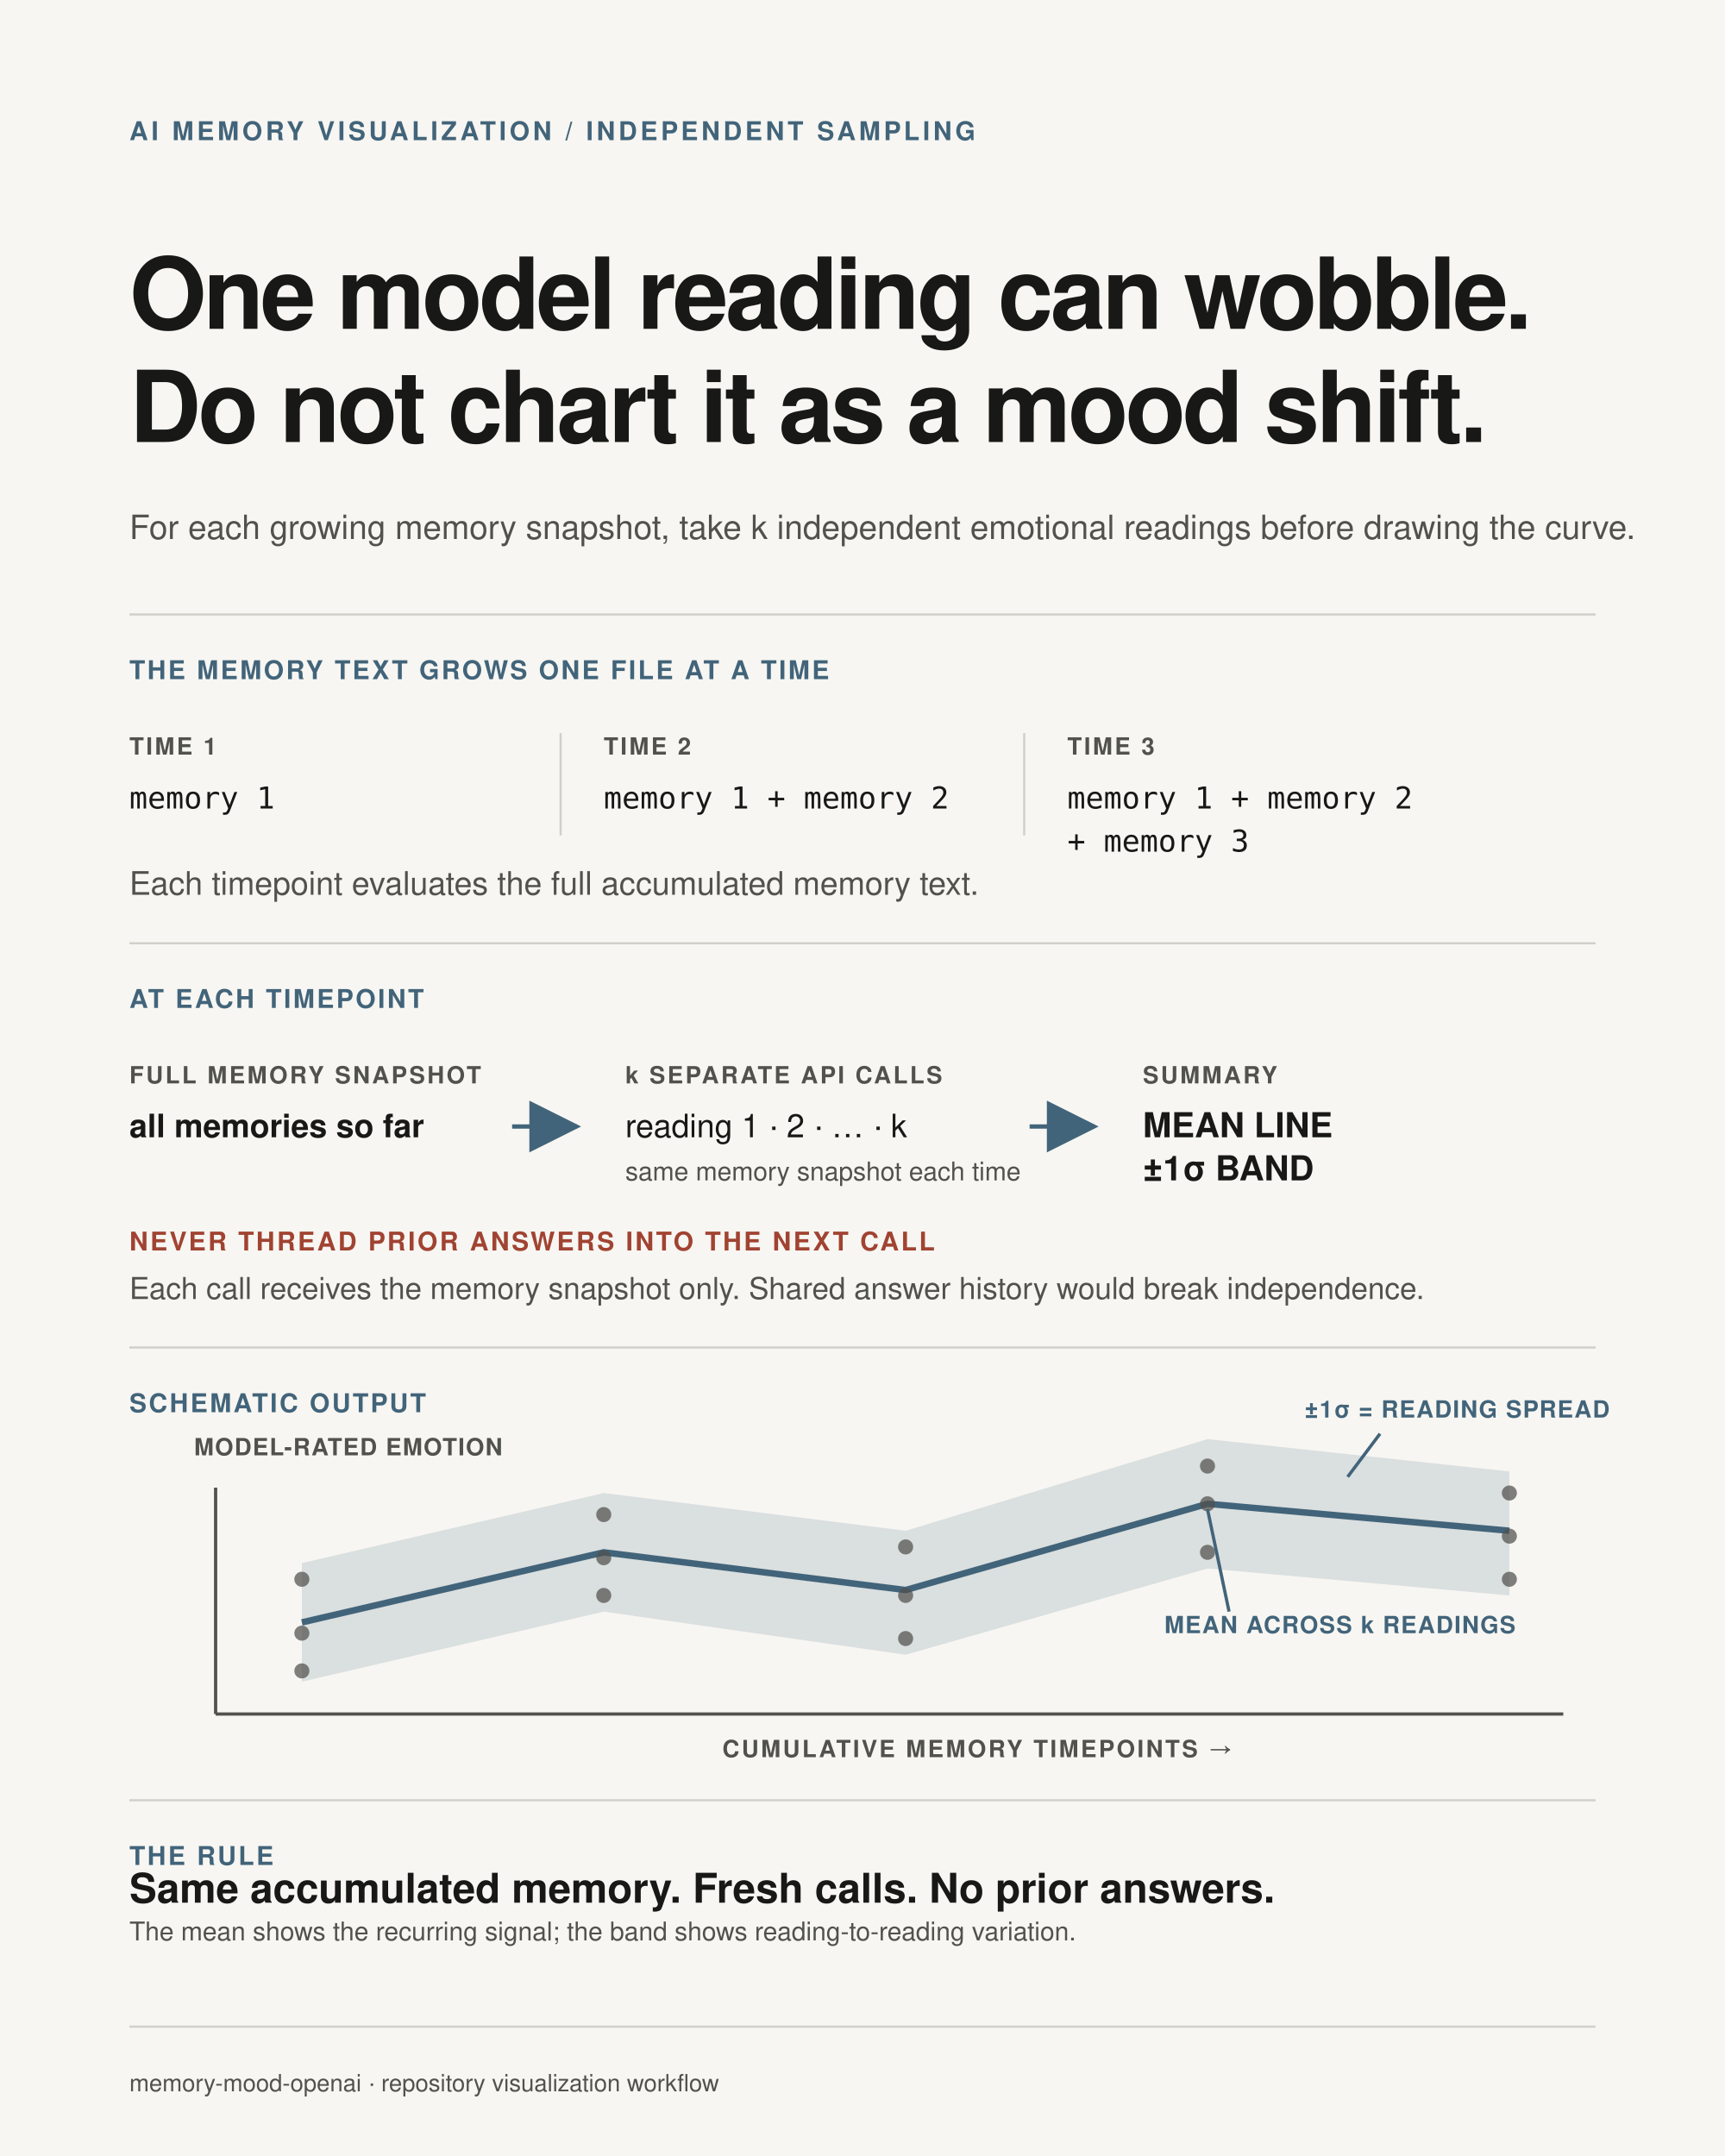
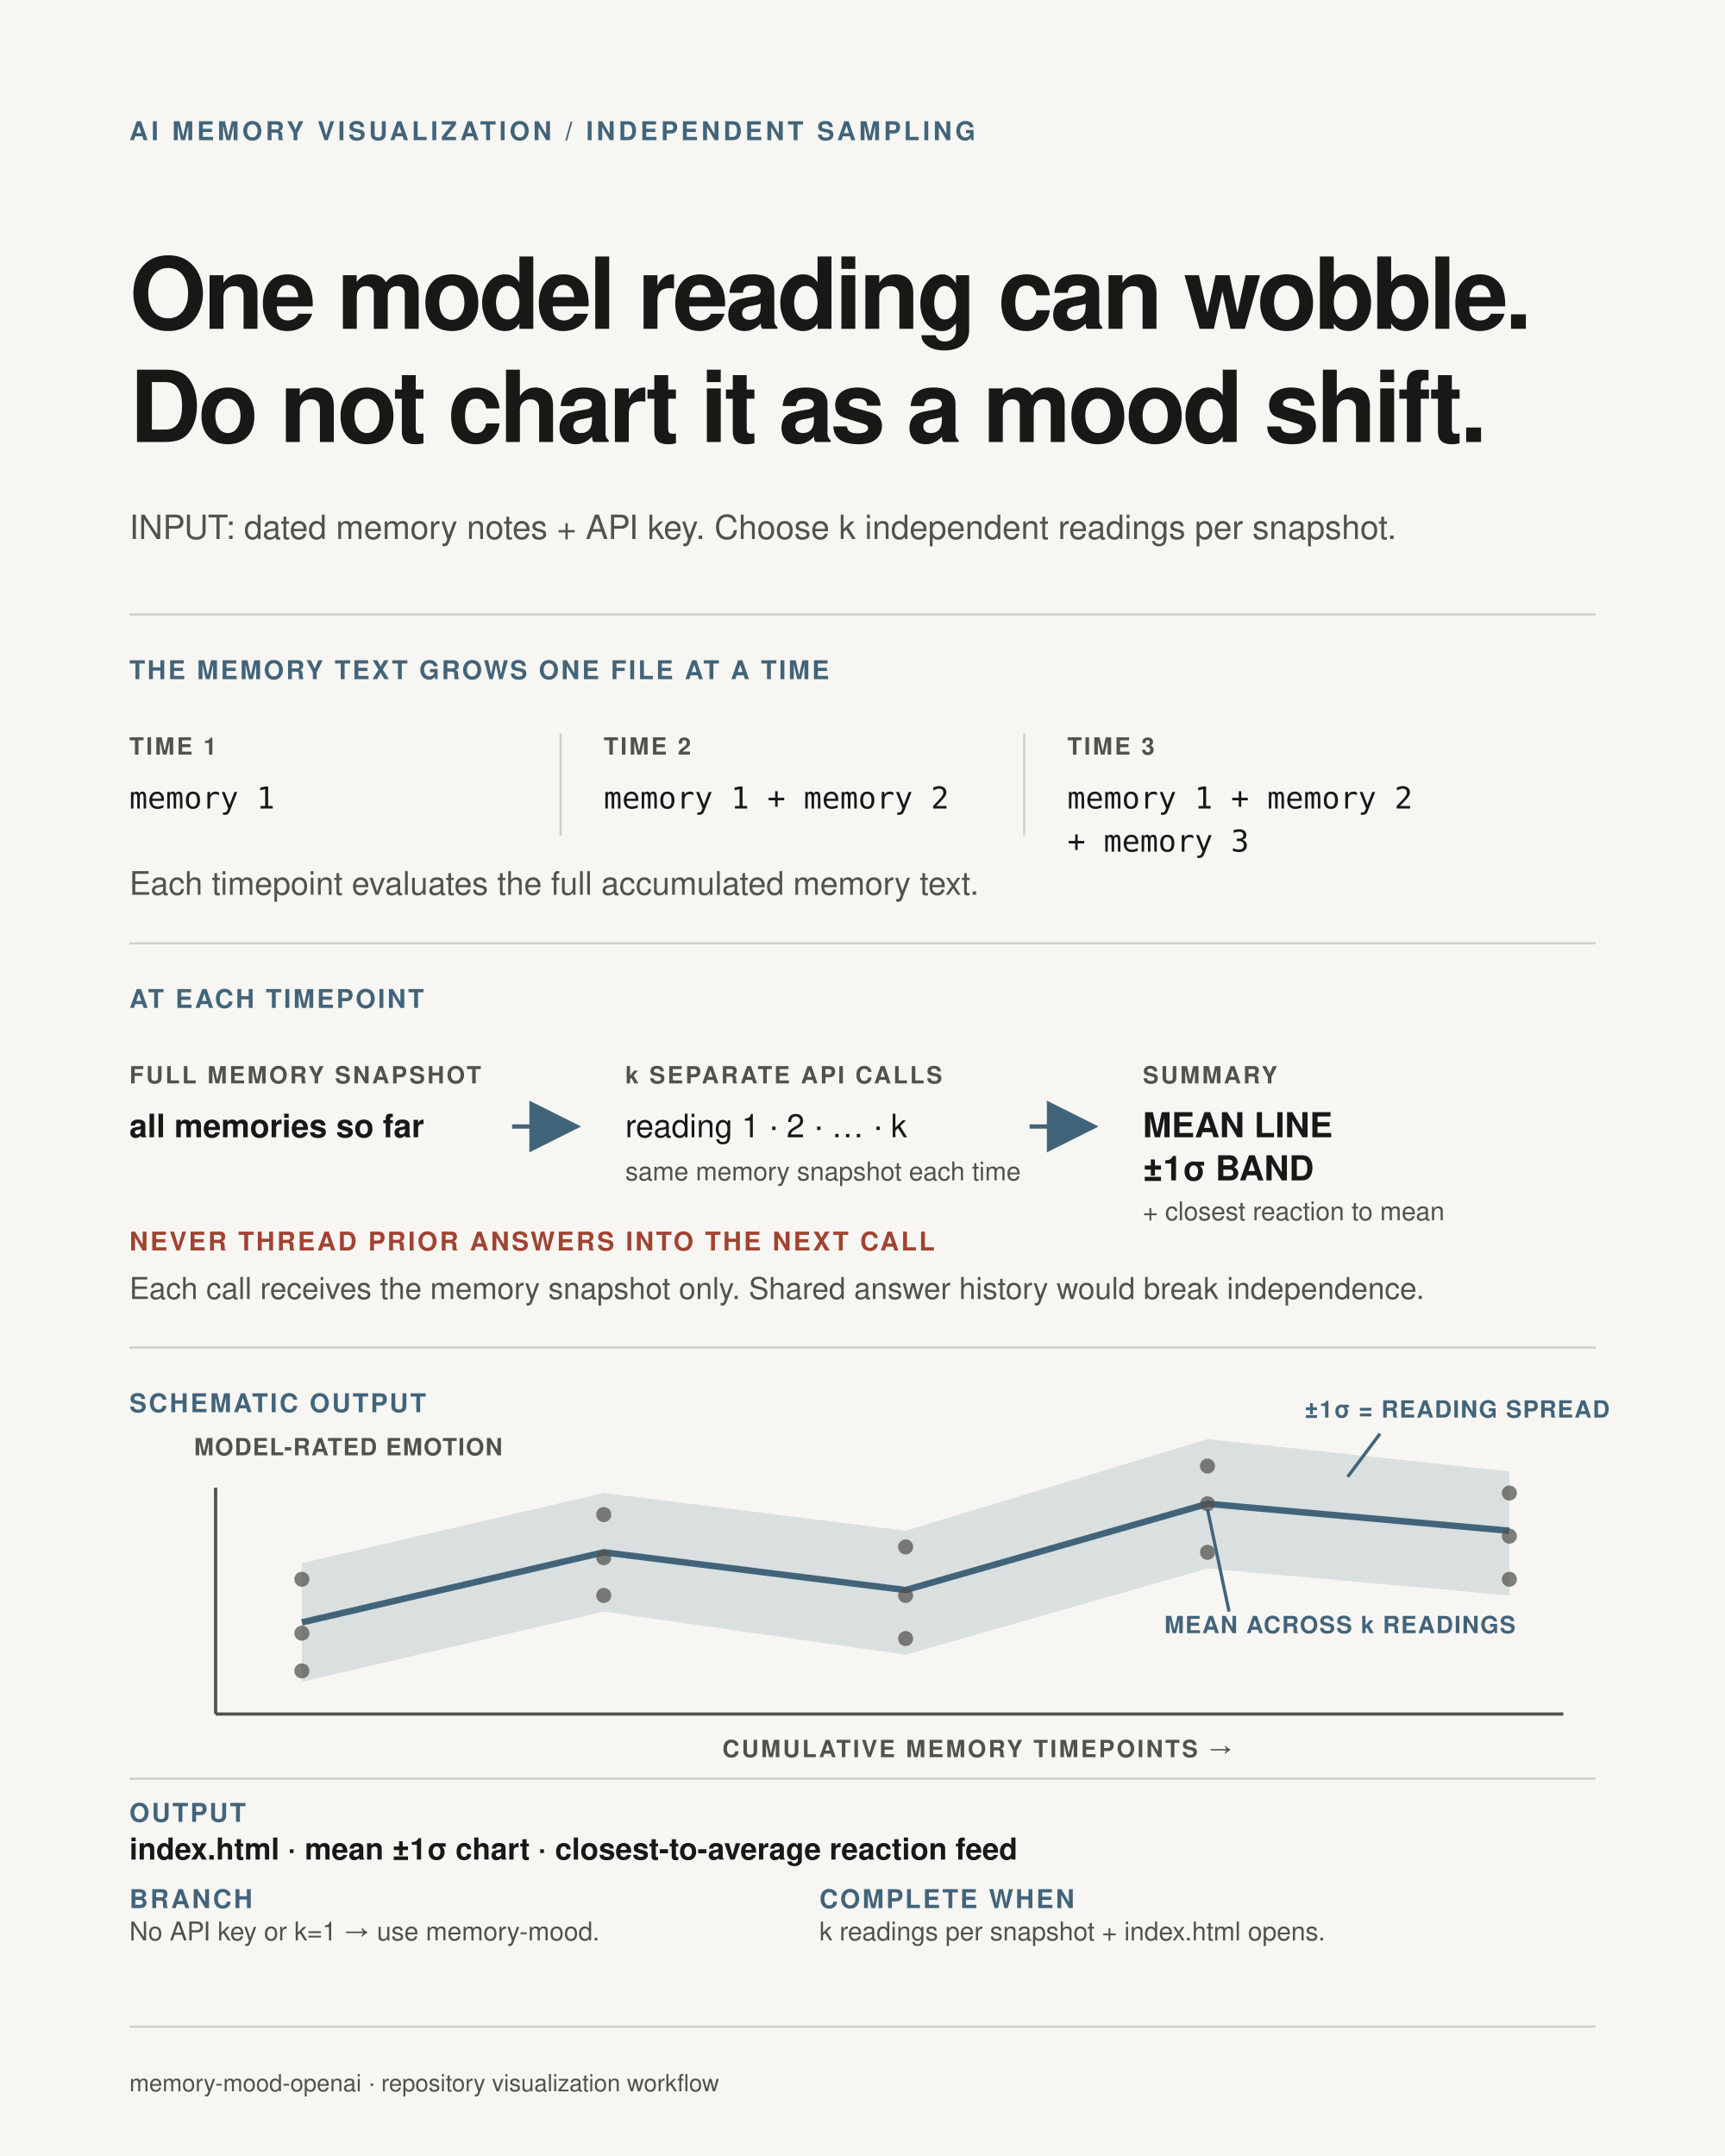
<svg xmlns="http://www.w3.org/2000/svg" width="1600" height="2000" viewBox="0 0 1600 2000" role="img" aria-labelledby="title desc">
  <defs>
    <marker id="arrow" markerWidth="14" markerHeight="14" refX="12" refY="7" orient="auto" markerUnits="strokeWidth">
      <path d="M1,1 L13,7 L1,13 Z" fill="#42647a" />
    </marker>
  </defs>
  <rect width="1600" height="2000" fill="#f7f6f2" />
  <g font-family="Helvetica, Arial, sans-serif" fill="#181816">
    <text x="120" y="130" font-size="24" font-weight="700" letter-spacing="3" fill="#42647a">AI MEMORY VISUALIZATION / INDEPENDENT SAMPLING</text>
    <text x="120" y="305" font-size="92" font-weight="700" letter-spacing="-3">One model reading can wobble.</text>
    <text x="120" y="410" font-size="92" font-weight="700" letter-spacing="-3">Do not chart it as a mood shift.</text>
-     <text x="120" y="500" font-size="31" fill="#51514d">For each growing memory snapshot, take k independent emotional readings before drawing the curve.</text>
+     <text x="120" y="500" font-size="31" fill="#51514d">INPUT: dated memory notes + API key. Choose k independent readings per snapshot.</text>
    <line x1="120" y1="570" x2="1480" y2="570" stroke="#d1d0ca" stroke-width="2" />
    <text x="120" y="630" font-size="24" font-weight="700" letter-spacing="2" fill="#42647a">THE MEMORY TEXT GROWS ONE FILE AT A TIME</text>
    <g>
      <text x="120" y="700" font-size="22" font-weight="700" letter-spacing="2" fill="#51514d">TIME 1</text>
      <text x="120" y="750" font-family="Menlo, Consolas, monospace" font-size="28">memory 1</text>
    </g>
    <line x1="520" y1="680" x2="520" y2="775" stroke="#d1d0ca" stroke-width="2" />
    <g>
      <text x="560" y="700" font-size="22" font-weight="700" letter-spacing="2" fill="#51514d">TIME 2</text>
      <text x="560" y="750" font-family="Menlo, Consolas, monospace" font-size="28">memory 1 + memory 2</text>
    </g>
    <line x1="950" y1="680" x2="950" y2="775" stroke="#d1d0ca" stroke-width="2" />
    <g>
      <text x="990" y="700" font-size="22" font-weight="700" letter-spacing="2" fill="#51514d">TIME 3</text>
      <text x="990" y="750" font-family="Menlo, Consolas, monospace" font-size="28">memory 1 + memory 2</text>
      <text x="990" y="790" font-family="Menlo, Consolas, monospace" font-size="28">+ memory 3</text>
    </g>
    <text x="120" y="830" font-size="30" fill="#51514d">Each timepoint evaluates the full accumulated memory text.</text>
    <line x1="120" y1="875" x2="1480" y2="875" stroke="#d1d0ca" stroke-width="2" />
    <text x="120" y="935" font-size="24" font-weight="700" letter-spacing="2" fill="#42647a">AT EACH TIMEPOINT</text>
    <g>
      <text x="120" y="1005" font-size="22" font-weight="700" letter-spacing="2" fill="#51514d">FULL MEMORY SNAPSHOT</text>
      <text x="120" y="1055" font-size="30" font-weight="700">all memories so far</text>
    </g>
    <line x1="475" y1="1045" x2="535" y2="1045" stroke="#42647a" stroke-width="4" marker-end="url(#arrow)" />
    <g>
      <text x="580" y="1005" font-size="22" font-weight="700" letter-spacing="2" fill="#51514d">k SEPARATE API CALLS</text>
      <text x="580" y="1055" font-size="30">reading 1 · 2 · … · k</text>
      <text x="580" y="1095" font-size="24" fill="#51514d">same memory snapshot each time</text>
    </g>
    <line x1="955" y1="1045" x2="1015" y2="1045" stroke="#42647a" stroke-width="4" marker-end="url(#arrow)" />
    <g>
      <text x="1060" y="1005" font-size="22" font-weight="700" letter-spacing="2" fill="#51514d">SUMMARY</text>
      <text x="1060" y="1055" font-size="32" font-weight="700">MEAN LINE</text>
      <text x="1060" y="1095" font-size="32" font-weight="700">±1σ BAND</text>
+       <text x="1060" y="1132" font-size="24" fill="#51514d">+ closest reaction to mean</text>
    </g>
    <text x="120" y="1160" font-size="24" font-weight="700" letter-spacing="2" fill="#a14332">NEVER THREAD PRIOR ANSWERS INTO THE NEXT CALL</text>
    <text x="120" y="1205" font-size="28" fill="#51514d">Each call receives the memory snapshot only. Shared answer history would break independence.</text>
    <line x1="120" y1="1250" x2="1480" y2="1250" stroke="#d1d0ca" stroke-width="2" />
    <text x="120" y="1310" font-size="24" font-weight="700" letter-spacing="2" fill="#42647a">SCHEMATIC OUTPUT</text>
    <text x="180" y="1350" font-size="22" font-weight="700" letter-spacing="1" fill="#51514d">MODEL-RATED EMOTION</text>
    <line x1="200" y1="1380" x2="200" y2="1590" stroke="#51514d" stroke-width="3" />
    <line x1="200" y1="1590" x2="1450" y2="1590" stroke="#51514d" stroke-width="3" />
    <path d="M280 1450 L560 1385 L840 1420 L1120 1335 L1400 1365 L1400 1480 L1120 1455 L840 1535 L560 1495 L280 1560 Z" fill="#42647a" opacity="0.16" />
    <path d="M280 1505 L560 1440 L840 1475 L1120 1395 L1400 1420" fill="none" stroke="#42647a" stroke-width="6" />
    <g fill="#51514d" opacity="0.72">
      <circle cx="280" cy="1465" r="7" />
      <circle cx="280" cy="1515" r="7" />
      <circle cx="280" cy="1550" r="7" />
      <circle cx="560" cy="1405" r="7" />
      <circle cx="560" cy="1445" r="7" />
      <circle cx="560" cy="1480" r="7" />
      <circle cx="840" cy="1435" r="7" />
      <circle cx="840" cy="1480" r="7" />
      <circle cx="840" cy="1520" r="7" />
      <circle cx="1120" cy="1360" r="7" />
      <circle cx="1120" cy="1395" r="7" />
      <circle cx="1120" cy="1440" r="7" />
      <circle cx="1400" cy="1385" r="7" />
      <circle cx="1400" cy="1425" r="7" />
      <circle cx="1400" cy="1465" r="7" />
    </g>
    <text x="1210" y="1315" font-size="22" font-weight="700" letter-spacing="1" fill="#42647a">±1σ = READING SPREAD</text>
    <line x1="1280" y1="1330" x2="1250" y2="1370" stroke="#42647a" stroke-width="3" />
    <text x="1080" y="1515" font-size="22" font-weight="700" letter-spacing="1" fill="#42647a">MEAN ACROSS k READINGS</text>
    <line x1="1140" y1="1495" x2="1120" y2="1400" stroke="#42647a" stroke-width="3" />
    <text x="670" y="1630" font-size="22" font-weight="700" letter-spacing="2" fill="#51514d">CUMULATIVE MEMORY TIMEPOINTS →</text>
-     <line x1="120" y1="1670" x2="1480" y2="1670" stroke="#d1d0ca" stroke-width="2" />
-     <text x="120" y="1730" font-size="24" font-weight="700" letter-spacing="2" fill="#42647a">THE RULE</text>
-     <text x="120" y="1765" font-size="38" font-weight="700">Same accumulated memory. Fresh calls. No prior answers.</text>
-     <text x="120" y="1800" font-size="24" fill="#51514d">The mean shows the recurring signal; the band shows reading-to-reading variation.</text>
+     <line x1="120" y1="1650" x2="1480" y2="1650" stroke="#d1d0ca" stroke-width="2" />
+     <text x="120" y="1690" font-size="24" font-weight="700" letter-spacing="2" fill="#42647a">OUTPUT</text>
+     <text x="120" y="1725" font-size="28" font-weight="700">index.html · mean ±1σ chart · closest-to-average reaction feed</text>
+     <text x="120" y="1770" font-size="24" font-weight="700" letter-spacing="2" fill="#42647a">BRANCH</text>
+     <text x="120" y="1800" font-size="24" fill="#51514d">No API key or k=1 → use memory-mood.</text>
+     <text x="760" y="1770" font-size="24" font-weight="700" letter-spacing="2" fill="#42647a">COMPLETE WHEN</text>
+     <text x="760" y="1800" font-size="24" fill="#51514d">k readings per snapshot + index.html opens.</text>
    <line x1="120" y1="1880" x2="1480" y2="1880" stroke="#d1d0ca" stroke-width="2" />
    <text x="120" y="1940" font-size="22" fill="#51514d">memory-mood-openai · repository visualization workflow</text>
  </g>
</svg>
